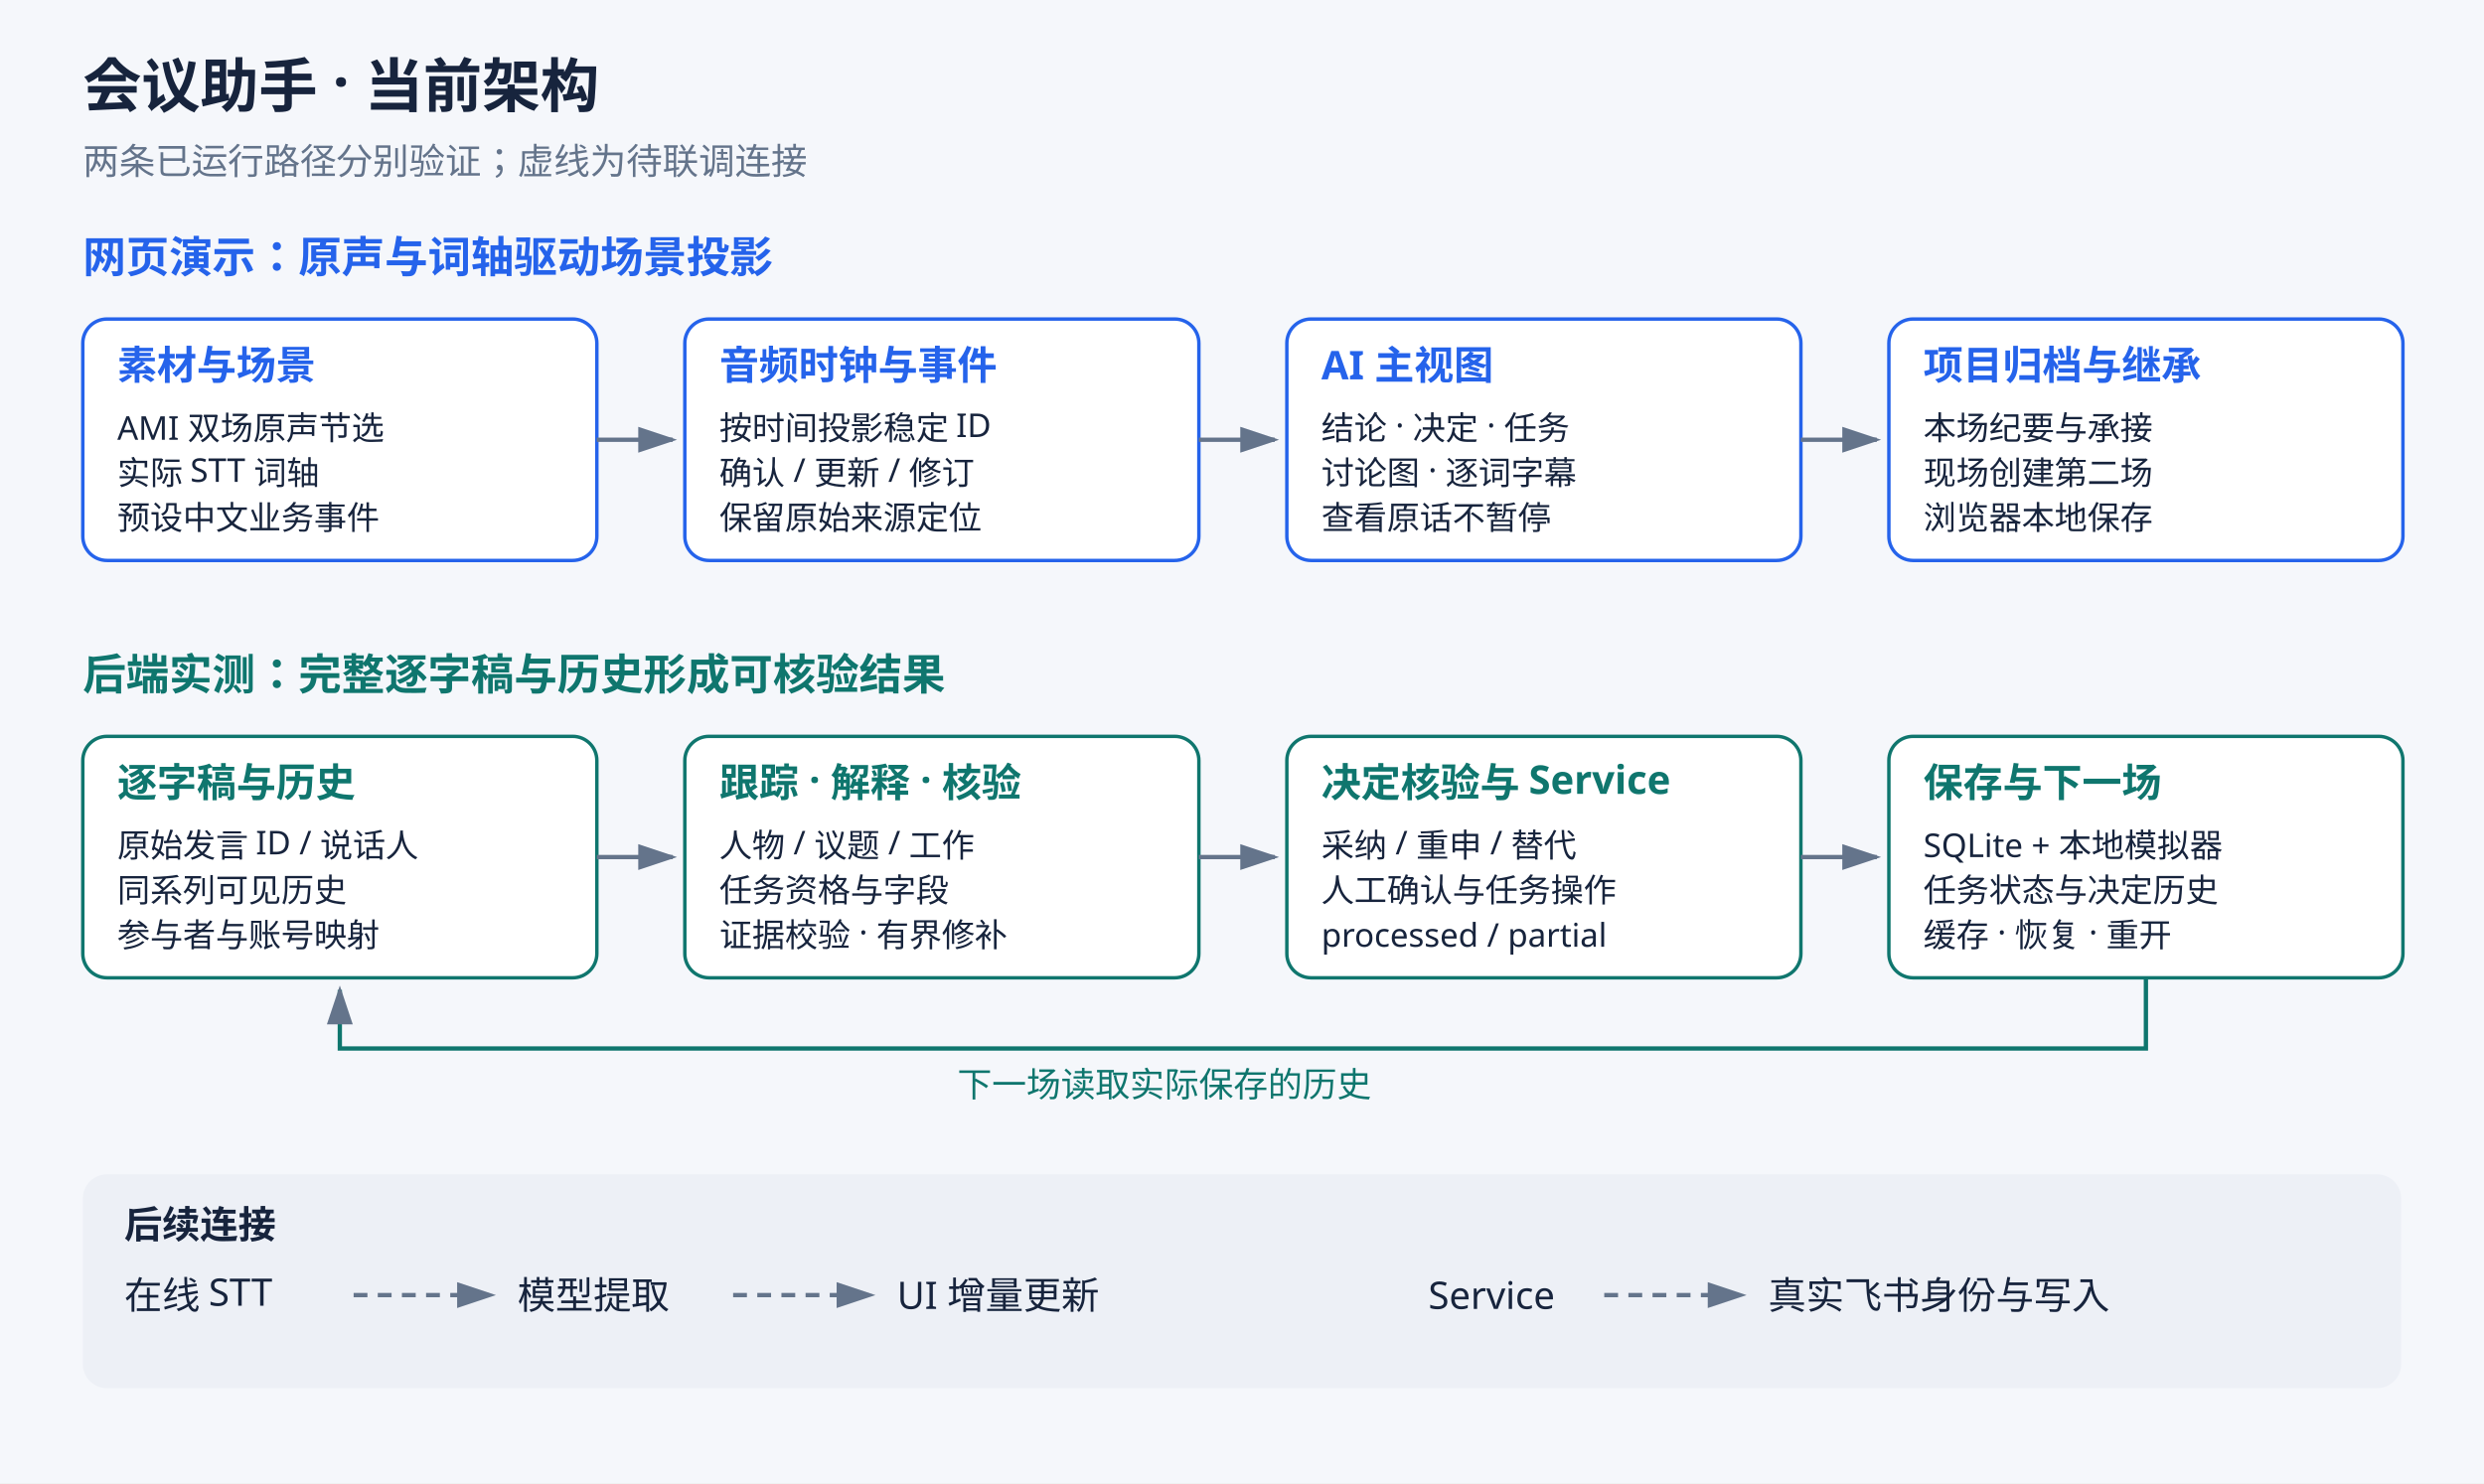
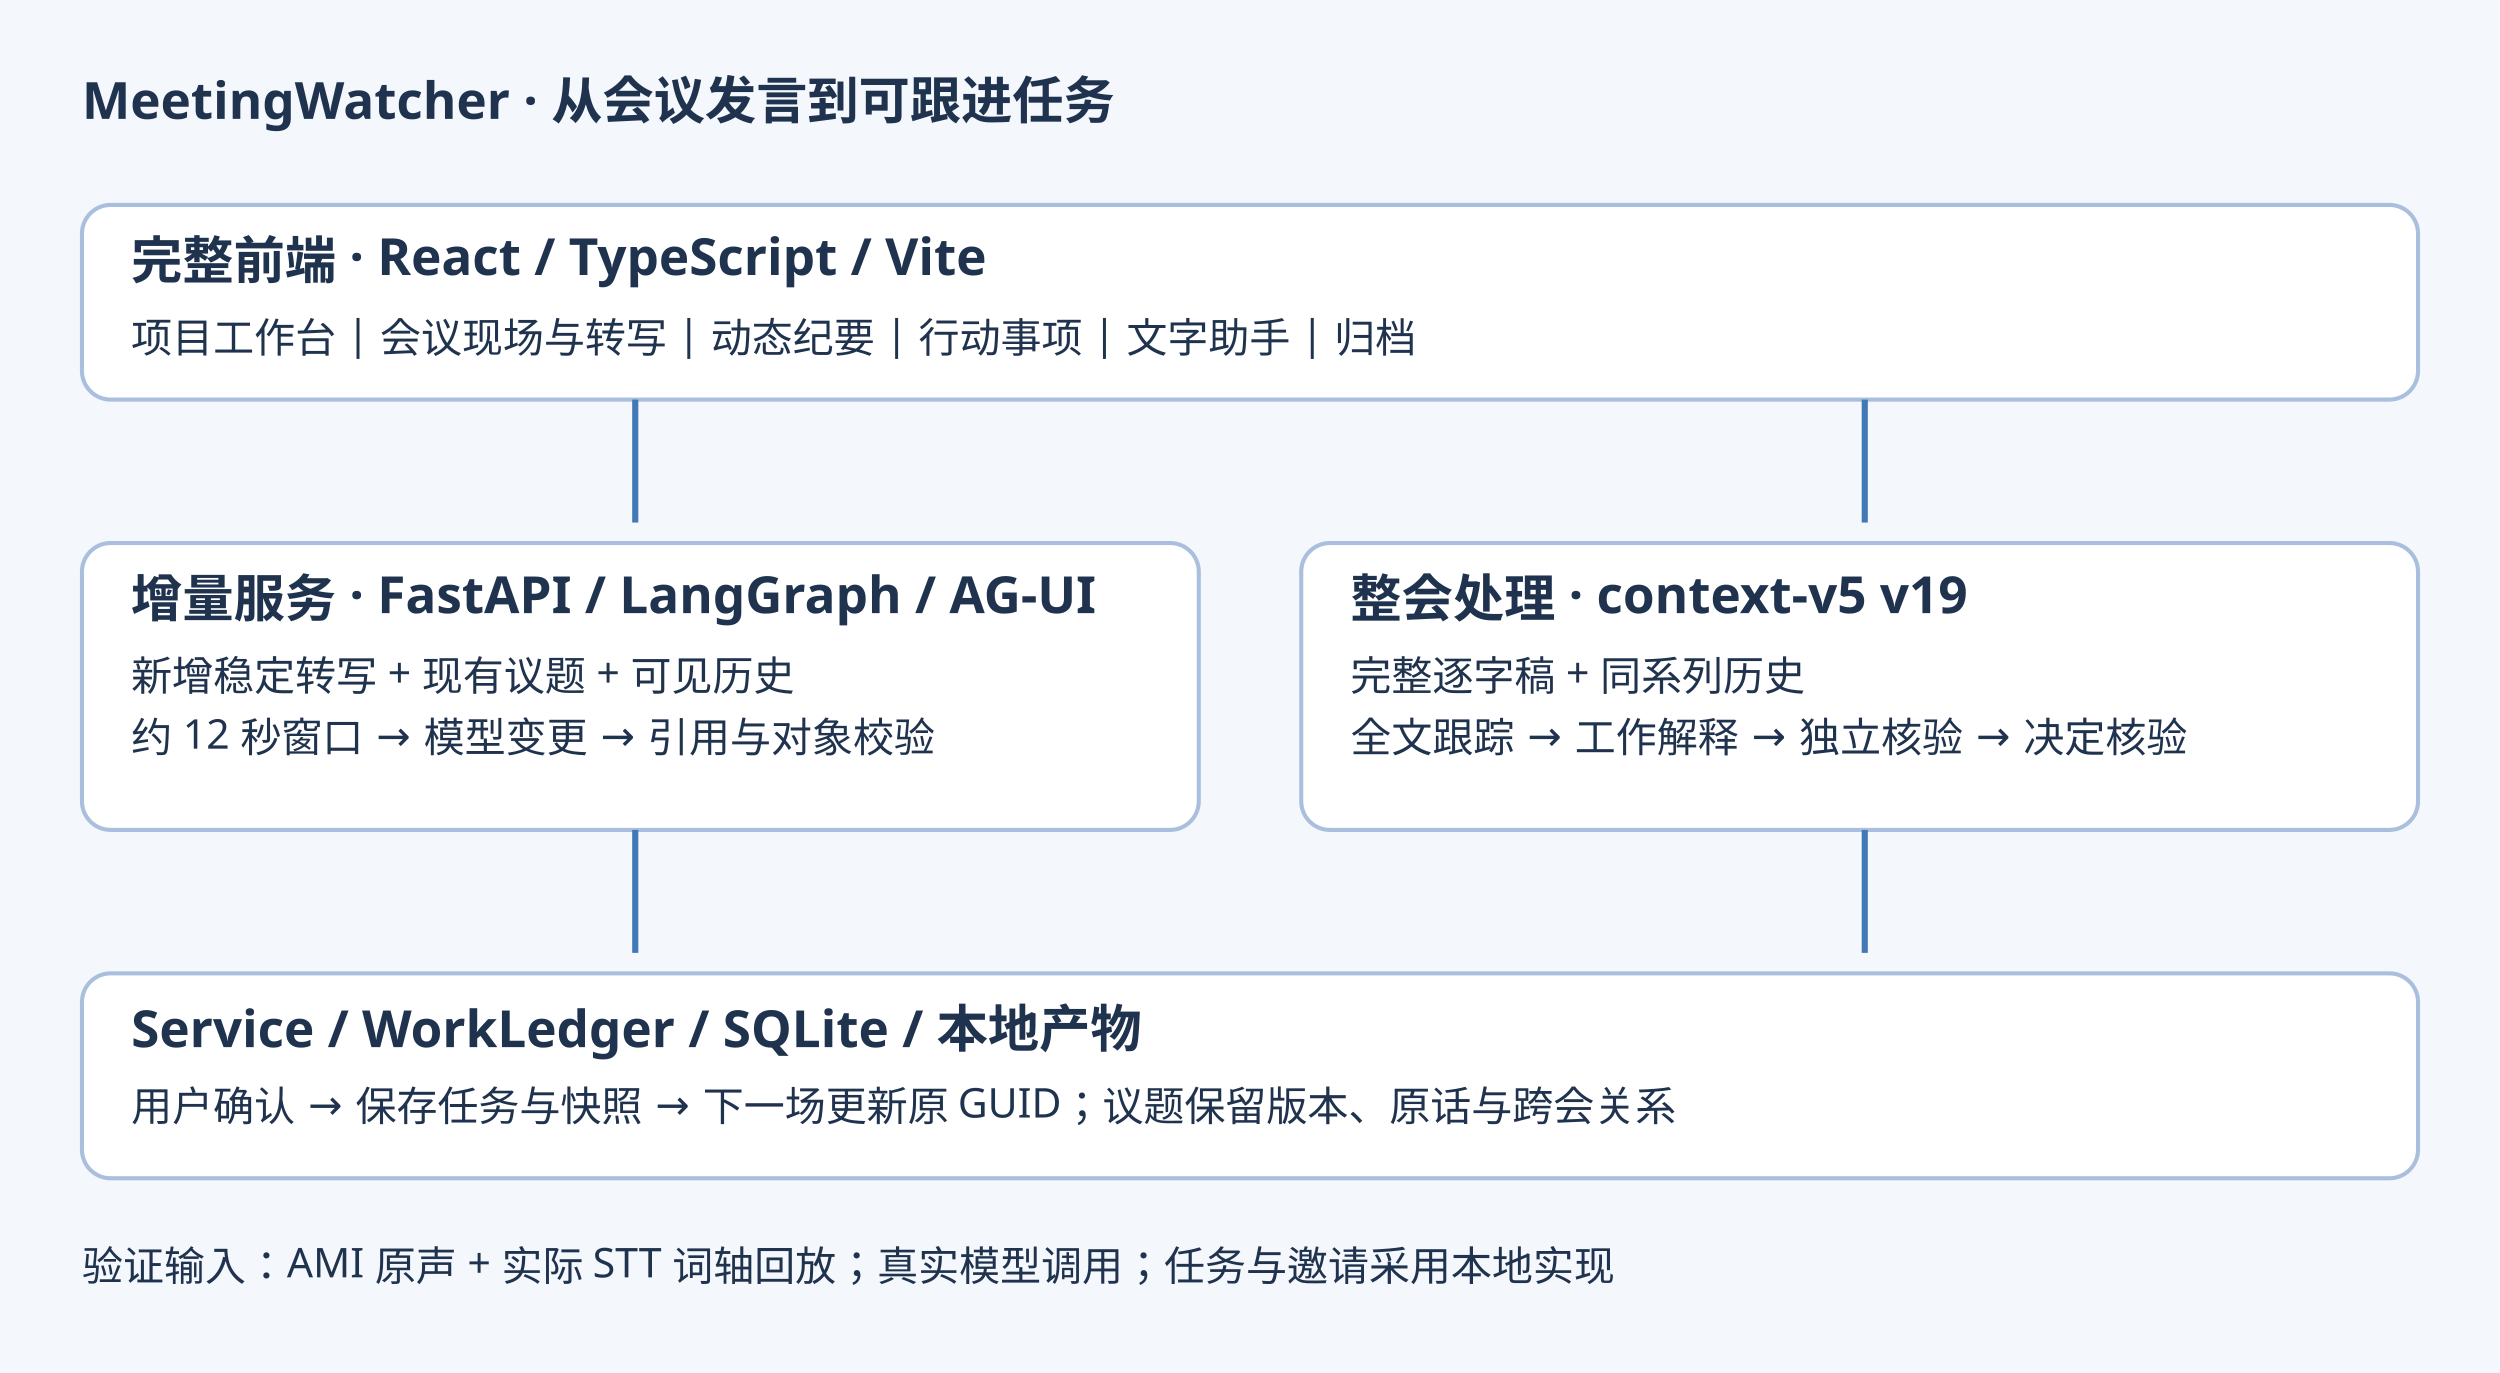
- <svg xmlns="http://www.w3.org/2000/svg" width="1440" height="860" viewBox="0 0 1440 860">
-   <defs>
-     <marker id="a" markerWidth="10" markerHeight="10" refX="8" refY="3" orient="auto">
-       <path d="M0,0 L0,6 L9,3 z" fill="#64748b" />
-     </marker>
-   </defs>
-   <rect width="1440" height="860" fill="#f5f7fb" />
-   <text x="48" y="62" font-family="Microsoft YaHei, sans-serif" font-size="34" font-weight="700" fill="#17243d">会议助手 · 当前架构</text>
-   <text x="48" y="101" font-family="Microsoft YaHei, sans-serif" font-size="21" font-weight="400" fill="#64748b">两条已运行路径分别验证；虚线为待联调连接</text>
-   <text x="48" y="158" font-family="Microsoft YaHei, sans-serif" font-size="25" font-weight="600" fill="#2563eb">网页演示：原声与词轴驱动场景投影</text>
-   <rect x="48" y="185" width="298" height="140" rx="14" fill="white" stroke="#2563eb" stroke-width="2" />
-   <text x="68" y="220" font-family="Microsoft YaHei, sans-serif" font-size="23" font-weight="600" fill="#2563eb">素材与场景</text>
-   <text x="68" y="255" font-family="Microsoft YaHei, sans-serif" font-size="19" font-weight="400" fill="#17243d">AMI 双场原声节选</text>
-   <text x="68" y="281" font-family="Microsoft YaHei, sans-serif" font-size="19" font-weight="400" fill="#17243d">实际 STT 词轴</text>
-   <text x="68" y="307" font-family="Microsoft YaHei, sans-serif" font-size="19" font-weight="400" fill="#17243d">预设中文业务事件</text>
-   <rect x="397" y="185" width="298" height="140" rx="14" fill="white" stroke="#2563eb" stroke-width="2" />
-   <text x="417" y="220" font-family="Microsoft YaHei, sans-serif" font-size="23" font-weight="600" fill="#2563eb">音频时钟与事件</text>
-   <text x="417" y="255" font-family="Microsoft YaHei, sans-serif" font-size="19" font-weight="400" fill="#17243d">按时间投影稳定 ID</text>
-   <text x="417" y="281" font-family="Microsoft YaHei, sans-serif" font-size="19" font-weight="400" fill="#17243d">确认 / 更新 / 修订</text>
-   <text x="417" y="307" font-family="Microsoft YaHei, sans-serif" font-size="19" font-weight="400" fill="#17243d">保留原始来源定位</text>
-   <rect x="746" y="185" width="298" height="140" rx="14" fill="white" stroke="#2563eb" stroke-width="2" />
-   <text x="766" y="220" font-family="Microsoft YaHei, sans-serif" font-size="23" font-weight="600" fill="#2563eb">AI 主视图</text>
-   <text x="766" y="255" font-family="Microsoft YaHei, sans-serif" font-size="19" font-weight="400" fill="#17243d">结论 · 决定 · 任务</text>
-   <text x="766" y="281" font-family="Microsoft YaHei, sans-serif" font-size="19" font-weight="400" fill="#17243d">讨论图 · 逐词字幕</text>
-   <text x="766" y="307" font-family="Microsoft YaHei, sans-serif" font-size="19" font-weight="400" fill="#17243d">查看原话不暂停</text>
-   <rect x="1095" y="185" width="298" height="140" rx="14" fill="white" stroke="#2563eb" stroke-width="2" />
-   <text x="1115" y="220" font-family="Microsoft YaHei, sans-serif" font-size="23" font-weight="600" fill="#2563eb">项目归档与继承</text>
-   <text x="1115" y="255" font-family="Microsoft YaHei, sans-serif" font-size="19" font-weight="400" fill="#17243d">本场纪要与承接</text>
-   <text x="1115" y="281" font-family="Microsoft YaHei, sans-serif" font-size="19" font-weight="400" fill="#17243d">现场创建第二场</text>
-   <text x="1115" y="307" font-family="Microsoft YaHei, sans-serif" font-size="19" font-weight="400" fill="#17243d">浏览器本地保存</text>
-   <path d="M346,255 L390,255" stroke="#64748b" stroke-width="2.5" fill="none" marker-end="url(#a)" />
-   <path d="M695,255 L739,255" stroke="#64748b" stroke-width="2.5" fill="none" marker-end="url(#a)" />
-   <path d="M1044,255 L1088,255" stroke="#64748b" stroke-width="2.5" fill="none" marker-end="url(#a)" />
-   <text x="48" y="400" font-family="Microsoft YaHei, sans-serif" font-size="25" font-weight="600" fill="#0f766e">后端实测：完整逐字稿与历史形成可核验结果</text>
-   <rect x="48" y="427" width="298" height="140" rx="14" fill="white" stroke="#0f766e" stroke-width="2" />
-   <text x="68" y="462" font-family="Microsoft YaHei, sans-serif" font-size="23" font-weight="600" fill="#0f766e">逐字稿与历史</text>
-   <text x="68" y="497" font-family="Microsoft YaHei, sans-serif" font-size="19" font-weight="400" fill="#17243d">原始发言 ID / 说话人</text>
-   <text x="68" y="523" font-family="Microsoft YaHei, sans-serif" font-size="19" font-weight="400" fill="#17243d">同系列可见历史</text>
-   <text x="68" y="549" font-family="Microsoft YaHei, sans-serif" font-size="19" font-weight="400" fill="#17243d">参与者与账号映射</text>
-   <rect x="397" y="427" width="298" height="140" rx="14" fill="white" stroke="#0f766e" stroke-width="2" />
-   <text x="417" y="462" font-family="Microsoft YaHei, sans-serif" font-size="23" font-weight="600" fill="#0f766e">跟踪 · 解释 · 核验</text>
-   <text x="417" y="497" font-family="Microsoft YaHei, sans-serif" font-size="19" font-weight="400" fill="#17243d">人物 / 议题 / 工作</text>
-   <text x="417" y="523" font-family="Microsoft YaHei, sans-serif" font-size="19" font-weight="400" fill="#17243d">任务资格与字段</text>
-   <text x="417" y="549" font-family="Microsoft YaHei, sans-serif" font-size="19" font-weight="400" fill="#17243d">证据校验 · 有界修补</text>
-   <rect x="746" y="427" width="298" height="140" rx="14" fill="white" stroke="#0f766e" stroke-width="2" />
-   <text x="766" y="462" font-family="Microsoft YaHei, sans-serif" font-size="23" font-weight="600" fill="#0f766e">决定核验与 Service</text>
-   <text x="766" y="497" font-family="Microsoft YaHei, sans-serif" font-size="19" font-weight="400" fill="#17243d">采纳 / 重申 / 替代</text>
-   <text x="766" y="523" font-family="Microsoft YaHei, sans-serif" font-size="19" font-weight="400" fill="#17243d">人工确认与任务操作</text>
-   <text x="766" y="549" font-family="Microsoft YaHei, sans-serif" font-size="19" font-weight="400" fill="#17243d">processed / partial</text>
-   <rect x="1095" y="427" width="298" height="140" rx="14" fill="white" stroke="#0f766e" stroke-width="2" />
-   <text x="1115" y="462" font-family="Microsoft YaHei, sans-serif" font-size="23" font-weight="600" fill="#0f766e">保存与下一场</text>
-   <text x="1115" y="497" font-family="Microsoft YaHei, sans-serif" font-size="19" font-weight="400" fill="#17243d">SQLite + 本地模拟器</text>
-   <text x="1115" y="523" font-family="Microsoft YaHei, sans-serif" font-size="19" font-weight="400" fill="#17243d">任务状态与决定历史</text>
-   <text x="1115" y="549" font-family="Microsoft YaHei, sans-serif" font-size="19" font-weight="400" fill="#17243d">缓存 · 恢复 · 重开</text>
-   <path d="M346,497 L390,497" stroke="#64748b" stroke-width="2.5" fill="none" marker-end="url(#a)" />
-   <path d="M695,497 L739,497" stroke="#64748b" stroke-width="2.5" fill="none" marker-end="url(#a)" />
-   <path d="M1044,497 L1088,497" stroke="#64748b" stroke-width="2.5" fill="none" marker-end="url(#a)" />
-   <path d="M1244,567 V608 H197 V574" stroke="#0f766e" fill="none" stroke-width="2.5" marker-end="url(#a)" />
-   <text x="555" y="636" font-family="Microsoft YaHei, sans-serif" font-size="20" font-weight="400" fill="#0f766e">下一场读取实际保存的历史</text>
-   <rect x="48" y="681" width="1344" height="124" rx="14" fill="#edf0f6" />
-   <text x="72" y="718" font-family="Microsoft YaHei, sans-serif" font-size="22" font-weight="600" fill="#17243d">后续连接</text>
-   <text x="72" y="759" font-family="Microsoft YaHei, sans-serif" font-size="22" font-weight="400" fill="#17243d">在线 STT</text>
-   <path d="M205,751 L285,751" stroke="#64748b" stroke-width="2.5" fill="none" marker-end="url(#a)" stroke-dasharray="8 6" />
-   <text x="300" y="759" font-family="Microsoft YaHei, sans-serif" font-size="22" font-weight="400" fill="#17243d">模型提取</text>
-   <path d="M425,751 L505,751" stroke="#64748b" stroke-width="2.5" fill="none" marker-end="url(#a)" stroke-dasharray="8 6" />
-   <text x="520" y="759" font-family="Microsoft YaHei, sans-serif" font-size="22" font-weight="400" fill="#17243d">UI 增量更新</text>
-   <text x="828" y="759" font-family="Microsoft YaHei, sans-serif" font-size="22" font-weight="400" fill="#17243d">Service</text>
-   <path d="M930,751 L1010,751" stroke="#64748b" stroke-width="2.5" fill="none" marker-end="url(#a)" stroke-dasharray="8 6" />
-   <text x="1025" y="759" font-family="Microsoft YaHei, sans-serif" font-size="22" font-weight="400" fill="#17243d">真实飞书身份与写入</text>
+ <svg xmlns="http://www.w3.org/2000/svg" width="1220" height="670" viewBox="0 0 1220 670">
+   <rect width="1220" height="670" fill="#f4f7fc" />
+   <style>text{font-family:Microsoft YaHei,sans-serif;fill:#20334e}.title{font-size:25px;font-weight:700}.body{font-size:20px}</style>
+   <text x="40" y="58" class="title">MeetingWatcher · 从会议发言到可跟进任务</text>
+   <rect x="40" y="100" width="1140" height="95" rx="14" fill="white" stroke="#a9bfdd" stroke-width="2" />
+   <text x="64" y="136" class="title">完整前端 · React / TypeScript / Vite</text>
+   <text x="64" y="172" class="body">项目工作台   |   会议现场与转写   |   动态纪要   |   行动事项   |   文字助手   |   归档</text>
+   <rect x="40" y="265" width="545" height="140" rx="14" fill="white" stroke="#a9bfdd" stroke-width="2" />
+   <text x="64" y="301" class="title">增量服务 · FastAPI / LangGraph / AG-UI</text>
+   <text x="64" y="337" class="body">新增稳定转写 + 现有议题 + 可见历史</text>
+   <text x="64" y="367" class="body">约 12 秒窗口 → 模型变更 → 引用与对象校验</text>
+   <rect x="635" y="265" width="545" height="140" rx="14" fill="white" stroke="#a9bfdd" stroke-width="2" />
+   <text x="659" y="301" class="title">整会处理 · context-v5 v19</text>
+   <text x="659" y="337" class="body">完整逐字稿 + 同系列历史</text>
+   <text x="659" y="367" class="body">全文跟踪 → 工作解释 → 独立核验 → 决定核验</text>
+   <rect x="40" y="475" width="1140" height="100" rx="14" fill="white" stroke="#a9bfdd" stroke-width="2" />
+   <text x="64" y="511" class="title">Service / WorkLedger / SQLite / 本地产物</text>
+   <text x="64" y="547" class="body">用户确认 → 保存任务与快照 → 下一场更新原 GUID；议题保留版本、原话与跨会关系</text>
+   <path d="M310 195V255 M910 195V255 M310 405V465 M910 405V465" stroke="#4278b6" stroke-width="3" />
+   <text x="40" y="625" class="body">验证输入：AMI 原声 + 实际 STT 词轴回放；真实模型调用；任务与邀请采用本地实现</text>
</svg>
